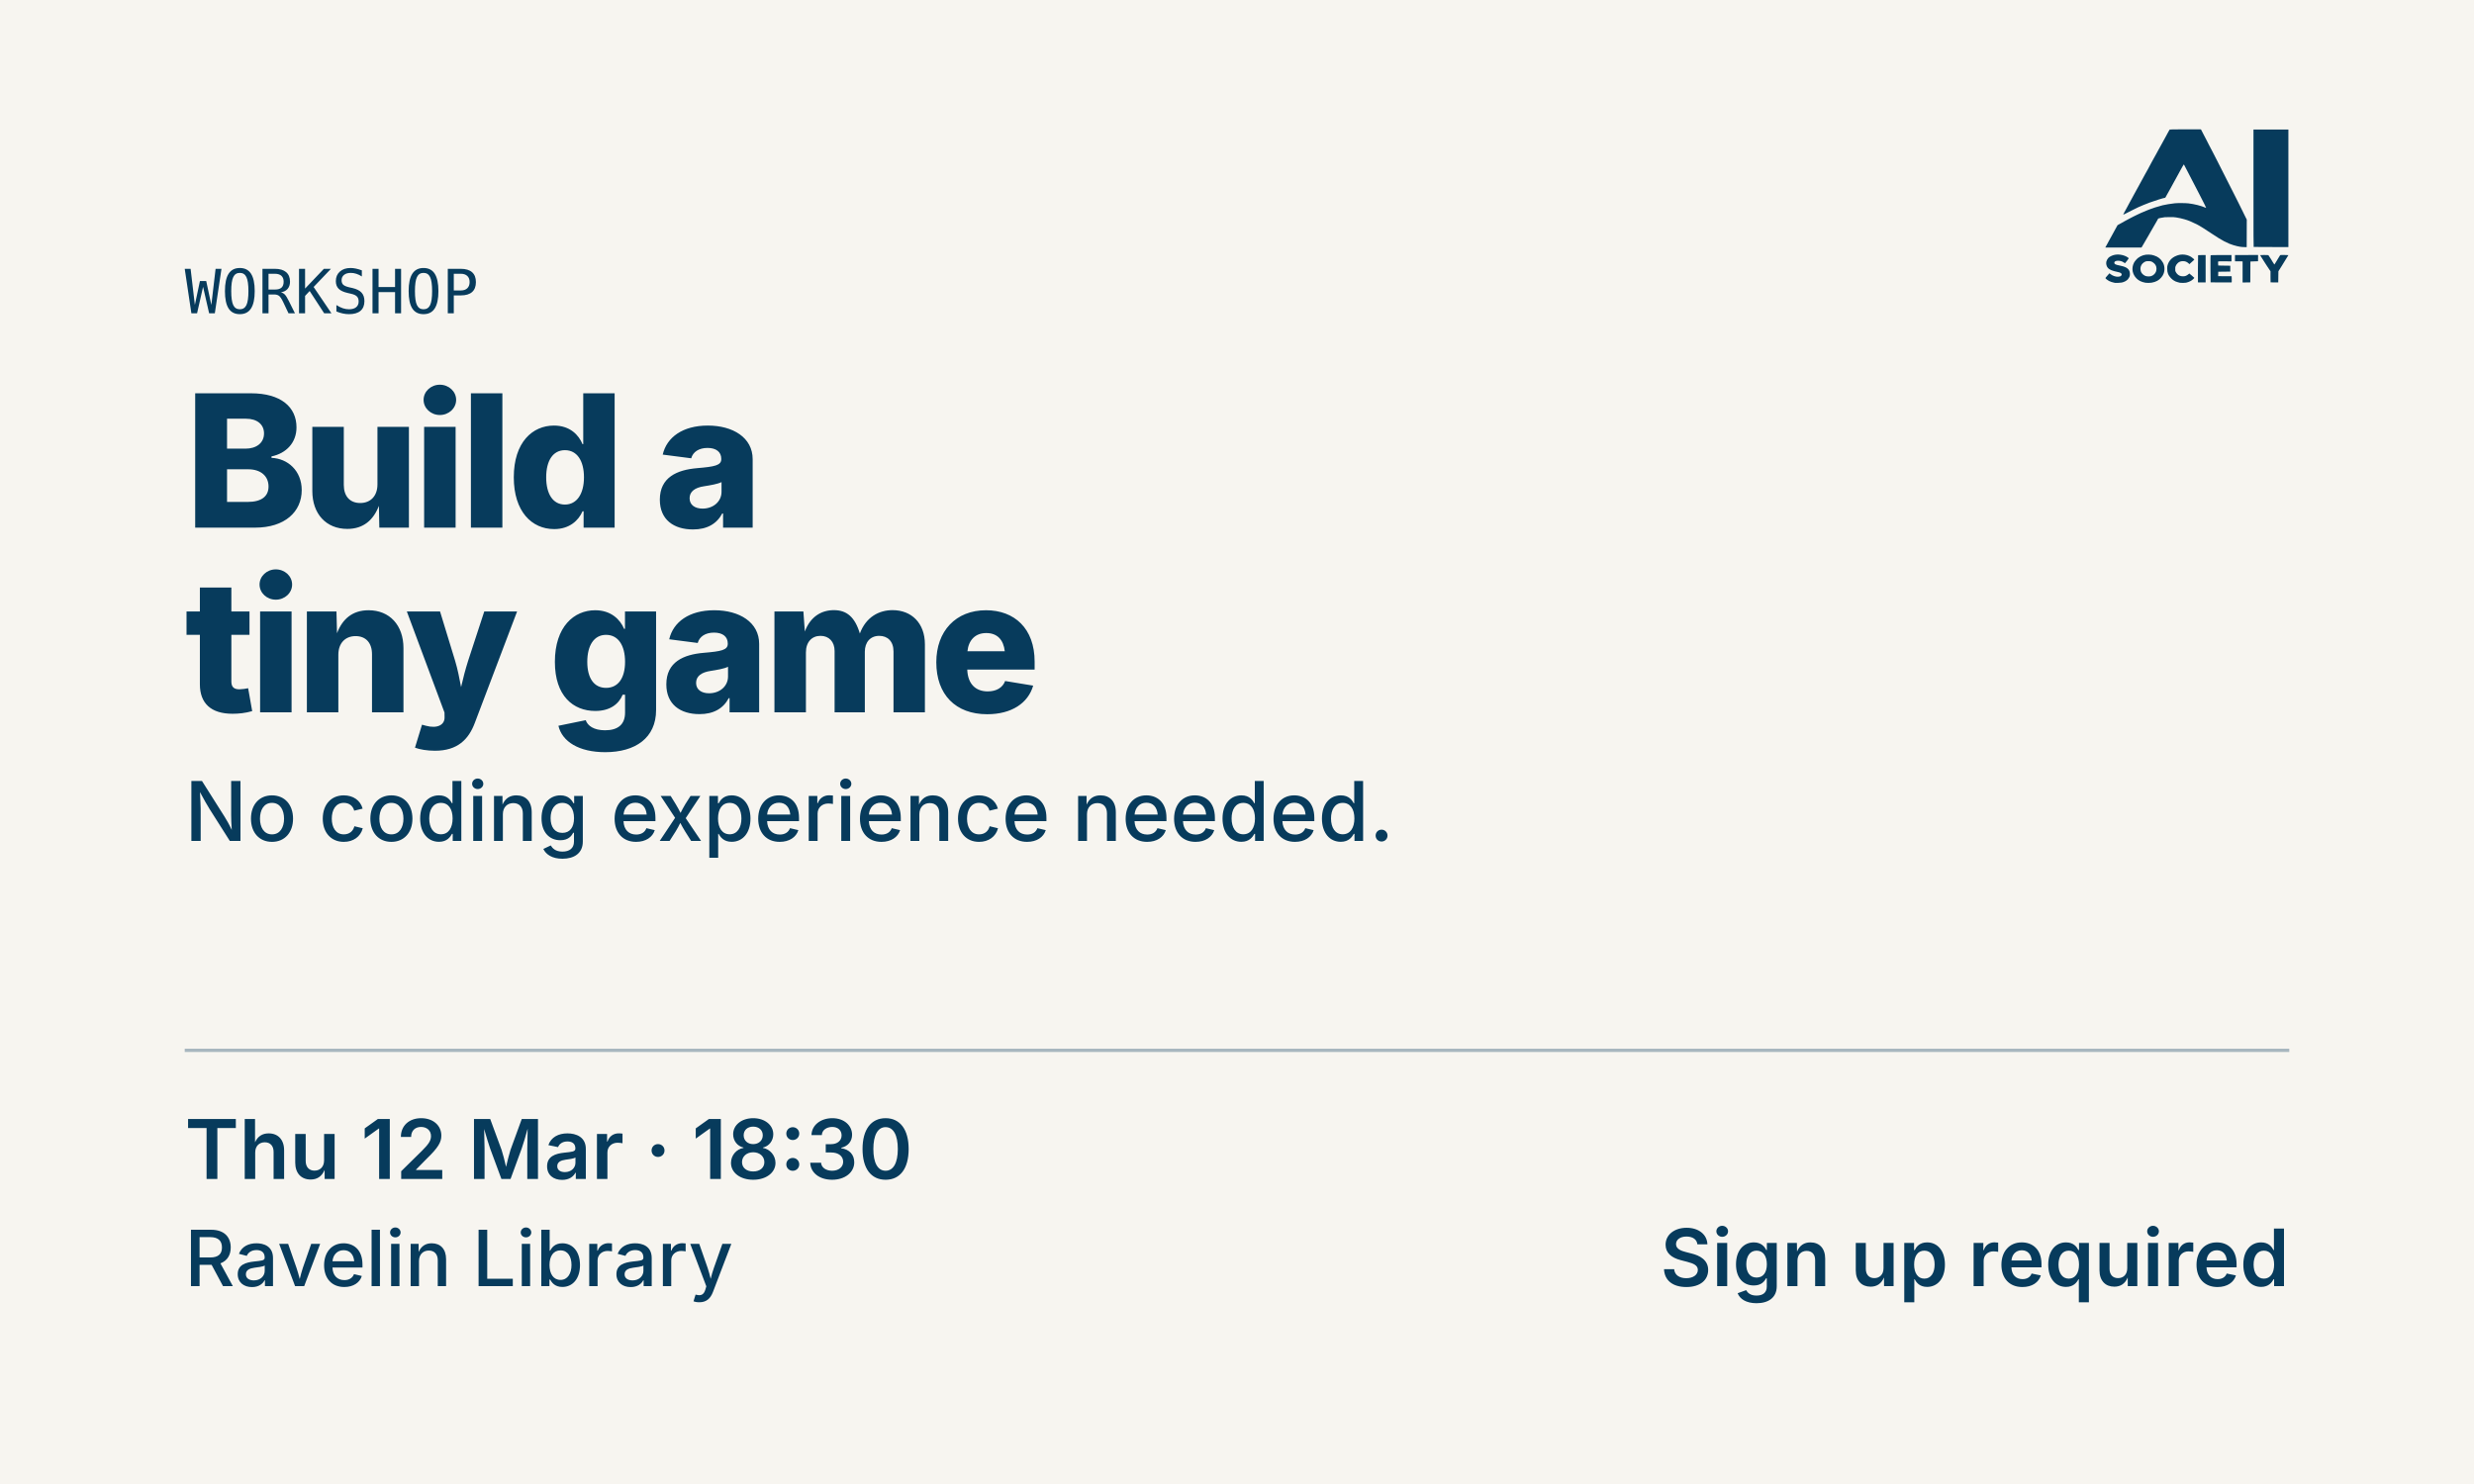
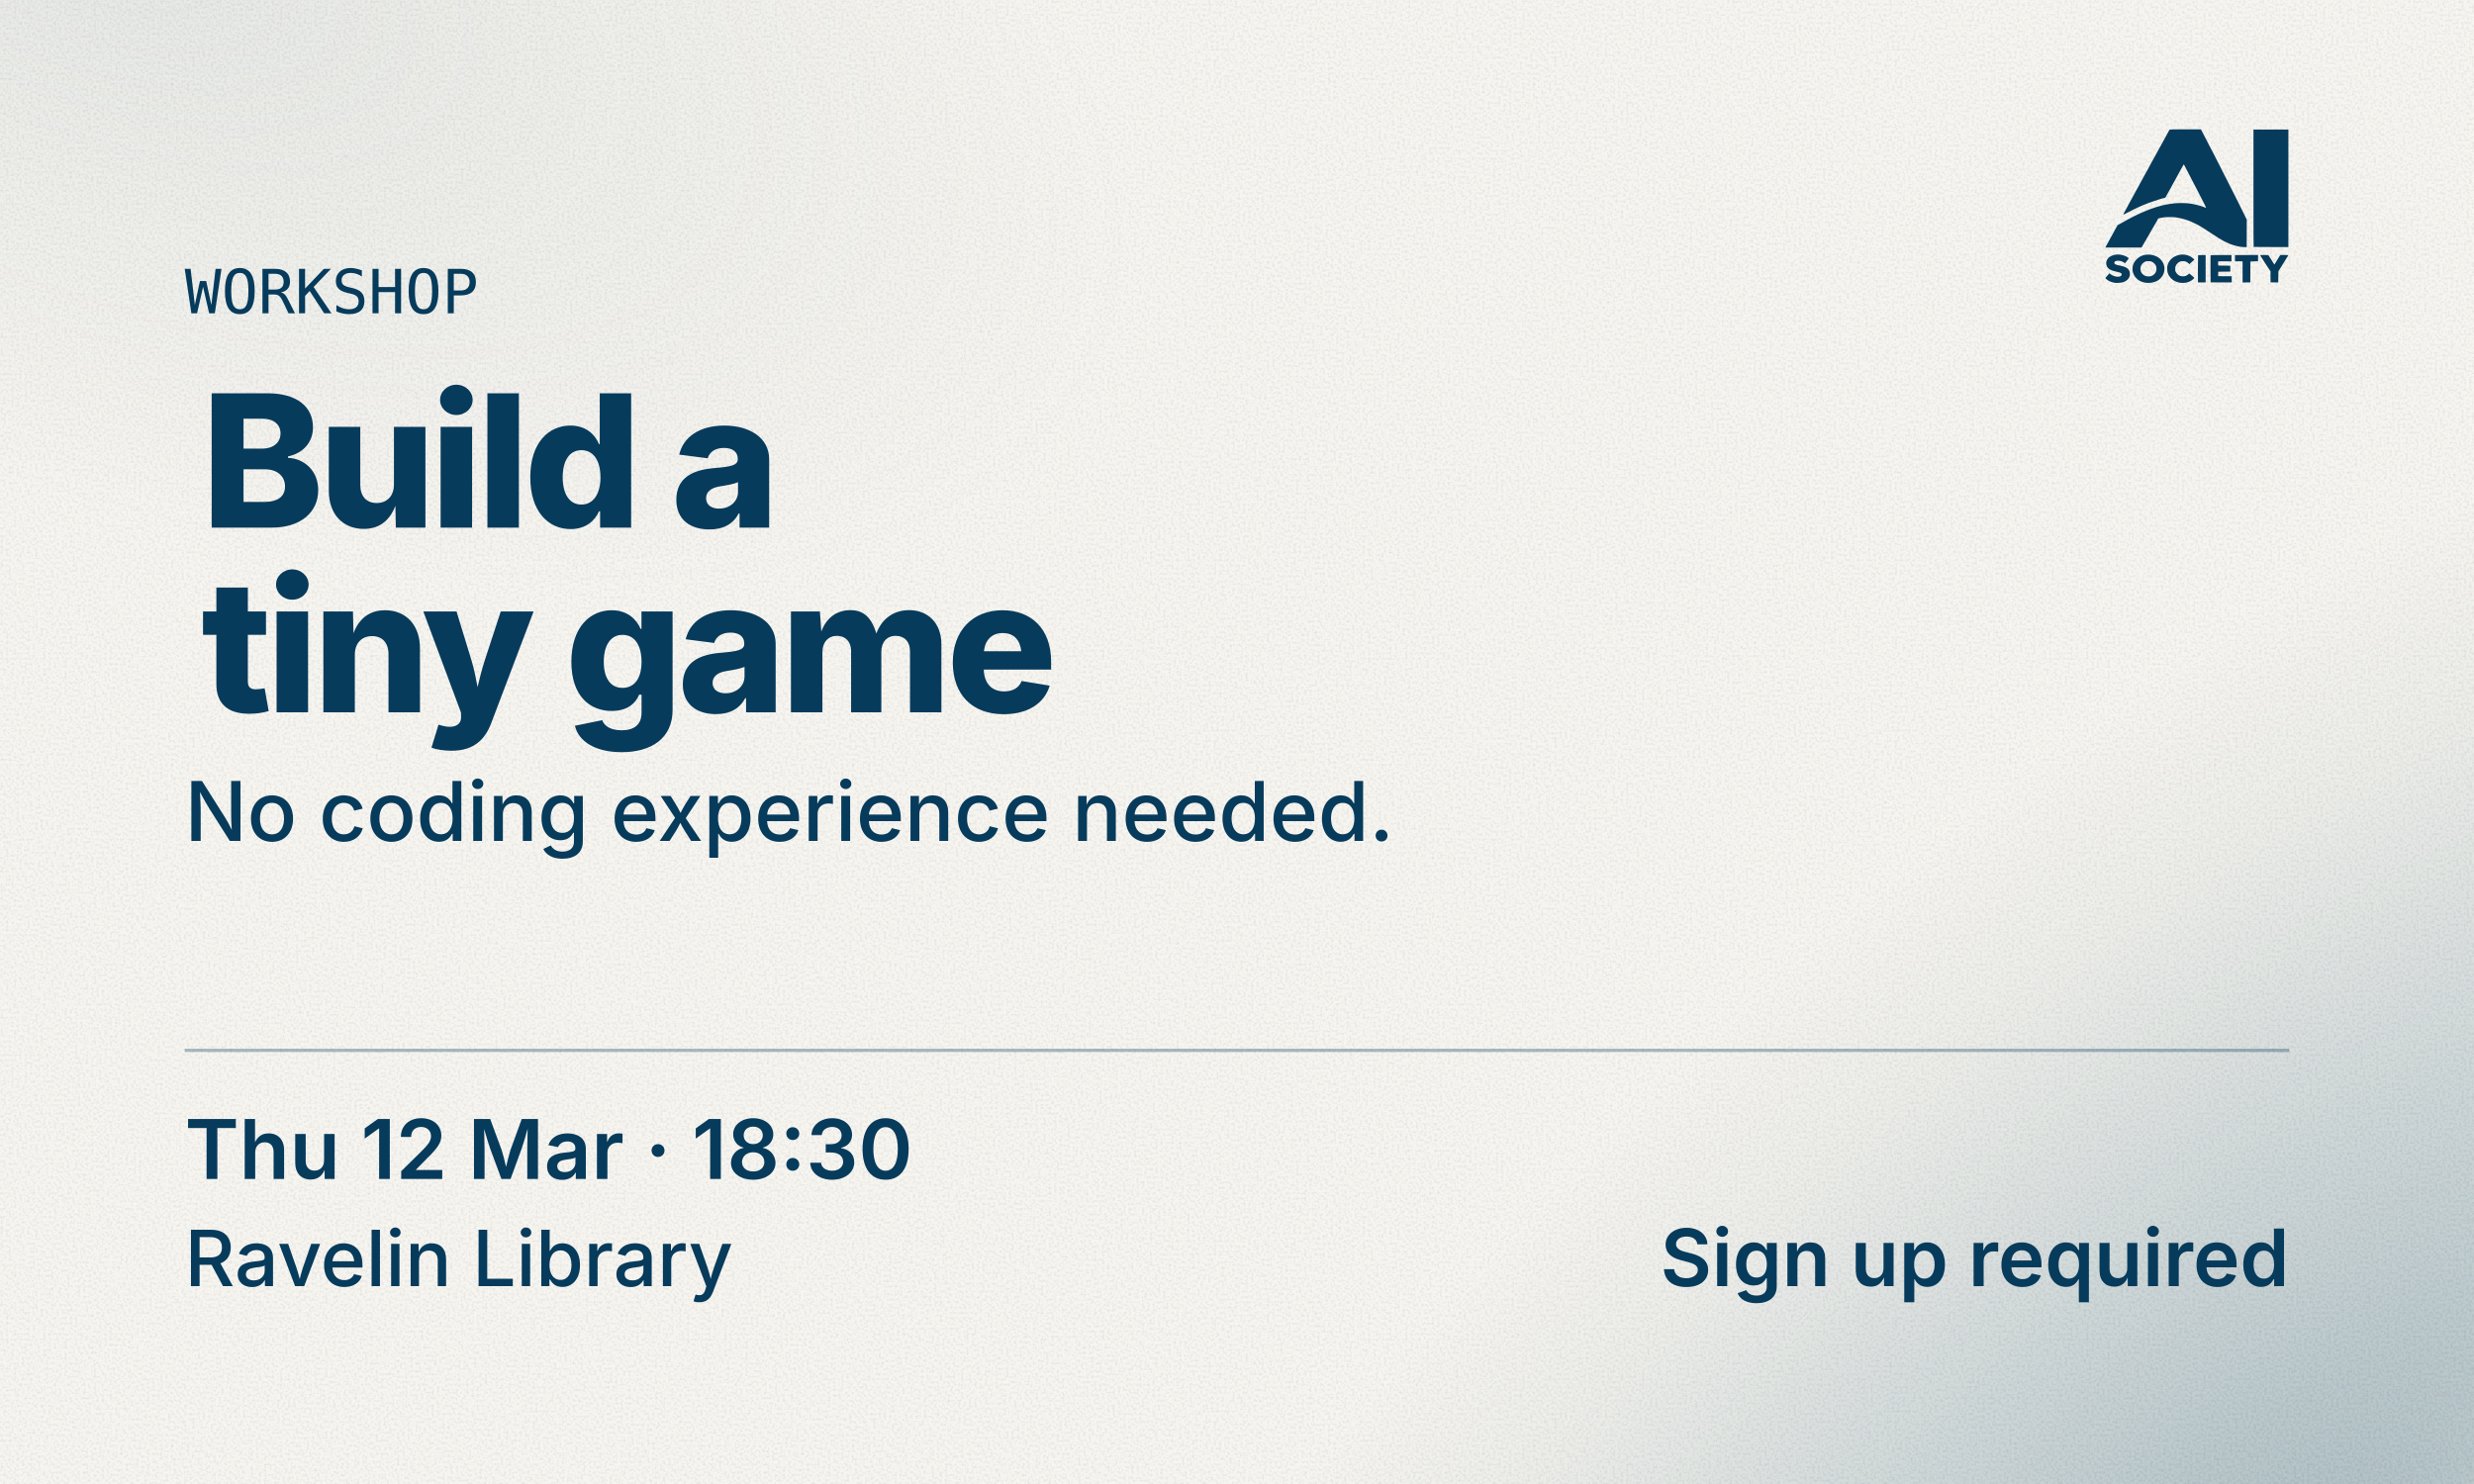
<svg xmlns="http://www.w3.org/2000/svg" width="1500" height="900" viewBox="0 0 1500 900" role="img" aria-labelledby="asset-title asset-description">
-   <rect width="1500" height="900" fill="#F7F5F0" />
  <defs>
    <symbol id="brand-logo" viewBox="172 248 692 583">
      <g transform="translate(-22 0) translate(-575.8499 -793.2449) scale(4.245996)" id="logo-artwork" fill="currentColor">
        <g transform="translate(600 314) scale(1.2) translate(-600 -314)">
          <g id="ai-society" aria-label="AI Society" fill-rule="evenodd" transform="translate(175.4191 172.6698) scale(0.4500969)">
            <path id="ai-society-line-1" transform="translate(169 187.6723) scale(0.25)" d="M0.000 774.000C0.000 772.900 0.450 772.000 1.000 772.000C1.550 772.000 2.000 771.580 2.000 771.067C2.000 770.017 16.468 743.247 24.466 729.500C27.346 724.550 31.967 716.225 34.736 711.000C39.758 701.522 62.605 659.871 73.665 640.032L79.500 629.564 89.000 624.212C94.225 621.269 102.325 616.800 107.000 614.280C111.675 611.761 119.824 607.096 125.110 603.914C130.395 600.732 144.570 593.097 156.610 586.947C168.649 580.797 181.650 574.073 185.500 572.006C189.350 569.938 199.475 564.998 208.000 561.028C216.525 557.058 228.000 551.671 233.500 549.058C241.499 545.256 259.082 537.876 276.500 531.008C277.600 530.574 282.550 528.603 287.500 526.628C308.326 518.317 342.288 507.568 374.500 499.092C389.435 495.162 430.782 488.326 454.500 485.865C473.781 483.865 525.349 484.167 544.000 486.390C584.388 491.203 625.526 501.580 656.260 514.707C658.328 515.590 660.269 516.064 660.573 515.760C661.263 515.070 644.321 481.129 616.269 427.000C604.440 404.175 587.779 372.000 579.244 355.500C570.709 339.000 558.000 314.475 551.002 301.000C544.005 287.525 533.417 267.050 527.473 255.500C515.537 232.307 514.811 231.000 513.859 231.000C513.061 231.000 497.706 257.899 489.027 274.500C485.577 281.100 482.407 286.950 481.982 287.500C481.558 288.050 479.068 292.550 476.450 297.500C473.832 302.450 470.014 309.425 467.965 313.000C465.917 316.575 461.868 324.000 458.968 329.500C456.068 335.000 452.936 340.625 452.009 342.000C451.082 343.375 447.482 349.900 444.009 356.500C440.537 363.100 437.127 369.400 436.431 370.500C435.736 371.600 432.277 377.900 428.745 384.500C425.213 391.100 418.362 403.475 413.522 412.000C408.681 420.525 403.828 429.075 402.737 431.000C401.645 432.925 398.951 437.988 396.750 442.250C393.437 448.664 392.332 450.000 390.339 450.000C383.805 450.000 319.694 469.921 290.008 481.175C277.718 485.834 252.825 495.660 248.500 497.560C227.528 506.770 219.582 510.193 214.976 512.001C211.964 513.183 193.975 522.066 175.000 531.741C156.025 541.416 135.209 552.028 128.742 555.325C122.276 558.621 116.753 561.087 116.471 560.804C115.910 560.244 128.820 535.481 138.003 519.500C141.164 514.000 145.804 505.400 148.315 500.388C150.827 495.377 155.303 487.052 158.263 481.888C166.686 467.195 177.000 448.342 177.000 447.640C177.000 447.290 179.984 441.715 183.630 435.252C187.277 428.788 194.749 415.175 200.235 405.000C205.721 394.825 214.597 378.625 219.961 369.000C229.695 351.532 245.917 321.754 257.550 300.000C267.038 282.257 278.327 261.979 281.489 257.000C283.061 254.525 285.659 249.608 287.263 246.074C288.867 242.540 295.237 230.615 301.418 219.574C307.600 208.533 315.199 194.718 318.305 188.873C321.411 183.029 325.988 174.803 328.476 170.595C330.964 166.386 333.000 162.771 333.000 162.561C333.000 162.351 334.738 159.101 336.862 155.340C338.986 151.578 342.509 145.125 344.690 141.000C346.871 136.875 351.586 128.325 355.167 122.000C358.749 115.675 363.617 106.900 365.985 102.500C375.669 84.510 383.821 69.670 391.529 56.000C393.855 51.875 398.140 44.000 401.052 38.500C403.963 33.000 407.227 26.925 408.304 25.000C409.382 23.075 412.498 17.450 415.229 12.500C417.960 7.550 420.715 2.952 421.350 2.282C422.238 1.348 445.153 0.966 520.003 0.640C573.626 0.406 619.577 0.504 622.115 0.858L626.730 1.500 633.508 14.500C637.237 21.650 644.454 35.600 649.547 45.500C654.640 55.400 662.018 69.575 665.943 77.000C669.868 84.425 675.507 95.545 678.473 101.711C681.440 107.878 685.673 116.015 687.880 119.794C690.087 123.573 697.932 138.553 705.314 153.083C712.695 167.612 725.614 192.775 734.022 209.000C759.949 259.032 835.624 408.383 848.281 434.500C851.480 441.100 855.200 448.525 856.550 451.000C857.899 453.475 863.565 464.725 869.140 476.000C874.716 487.275 885.199 508.425 892.435 523.000C899.671 537.575 906.969 552.425 908.652 556.000C910.335 559.575 915.155 569.333 919.362 577.685L927.011 592.871 926.755 683.185L926.500 773.500 913.500 773.394C889.946 773.203 873.490 770.381 840.500 760.878C802.349 749.887 762.481 728.857 700.254 686.900C654.728 656.203 615.213 631.599 598.500 623.541C557.837 603.937 545.446 598.832 520.500 591.409C502.185 585.958 483.230 581.714 464.000 578.756C451.555 576.842 445.461 576.525 421.000 576.521C390.766 576.515 385.141 577.031 361.251 581.998C348.953 584.556 345.000 586.028 345.000 588.051C345.000 588.494 343.484 591.476 341.632 594.678C336.401 603.720 316.820 637.703 312.348 645.500C310.140 649.350 304.433 659.176 299.667 667.337C294.900 675.497 291.000 682.354 291.000 682.574C291.000 682.795 288.130 687.818 284.623 693.738C281.115 699.657 273.088 713.513 266.784 724.528C260.481 735.543 251.130 751.631 246.004 760.278L236.685 776.000 118.343 776.000L0.000 776.000 0.000 774.000ZM972.250 772.338C971.253 771.935 971.000 693.914 971.000 386.917L971.000 2.000 1085.500 2.000L1200.000 2.000 1200.000 387.500L1200.000 773.000 1086.750 772.921C1024.463 772.878 972.938 772.615 972.250 772.338Z" />
            <g id="ai-society-line-2" aria-label="SOCIETY" transform="translate(169 388.28) scale(0.24642)">
              <path id="society-s" d="M63.965 208.632C63.678 208.344 60.305 207.609 56.471 206.997C47.886 205.628 34.123 200.993 23.500 195.894C15.148 191.885 0.177 179.792 0.109 177.000C0.088 176.175 1.068 174.332 2.286 172.905C3.504 171.477 6.931 167.427 9.903 163.905C12.875 160.382 17.914 154.648 21.101 151.162L26.896 144.825 33.198 149.934C47.356 161.413 68.045 168.649 84.000 167.704C95.211 167.039 99.673 165.562 104.227 161.008C107.473 157.762 108.000 156.607 108.000 152.736C108.000 144.525 100.802 140.121 80.551 135.938C47.550 129.121 28.031 121.299 17.790 110.785C7.593 100.316 2.643 81.934 6.046 67.176C7.888 59.190 14.030 47.839 19.435 42.435C25.555 36.314 29.516 33.777 41.500 28.304C68.545 15.950 105.071 17.357 136.490 31.962C145.061 35.946 155.000 43.169 155.000 45.413C155.000 47.347 132.109 77.016 130.014 77.797C129.576 77.960 126.201 75.839 122.515 73.084C111.334 64.726 95.630 60.311 80.500 61.271C66.748 62.145 59.000 67.040 59.000 74.854C59.000 83.640 66.770 87.681 93.678 92.892C99.276 93.976 108.951 96.269 115.178 97.987C150.329 107.688 164.608 124.742 162.734 154.784C162.278 162.087 161.646 164.373 158.115 171.501C155.864 176.042 151.966 182.046 149.453 184.841C140.495 194.804 124.054 203.411 107.881 206.603C99.876 208.183 65.122 209.789 63.965 208.632Z" />
              <path id="society-o" d="M264.500 207.746C237.462 202.456 219.381 193.662 204.874 178.744C191.701 165.198 183.862 150.772 179.838 132.672C175.789 114.455 178.912 92.585 188.080 74.963C193.492 64.561 206.617 49.191 216.354 41.854C236.554 26.633 261.115 19.184 287.322 20.331C302.385 20.991 308.107 21.949 321.201 26.004C348.340 34.408 366.127 48.448 380.182 72.559C392.660 93.966 394.581 123.098 385.125 147.543C381.495 156.929 377.954 162.765 369.948 172.564C354.373 191.624 334.638 202.219 304.921 207.474C295.490 209.142 272.426 209.297 264.500 207.746ZM299.356 164.530C308.594 162.323 315.763 158.249 322.994 151.097C333.241 140.963 337.904 129.398 337.953 114.000C338.009 96.206 330.071 82.467 313.387 71.480C304.746 65.791 297.762 64.000 284.213 64.000C269.533 64.000 264.555 65.379 254.319 72.279C236.349 84.393 228.208 103.969 232.354 125.096C234.410 135.572 237.345 141.268 244.710 149.076C251.987 156.790 261.653 162.398 271.276 164.489C279.432 166.261 292.032 166.279 299.356 164.530Z" transform="translate(1.744028 0)" />
              <path id="society-c" d="M491.500 207.799C480.412 205.169 468.186 201.375 461.661 198.539C441.604 189.820 420.849 168.282 413.161 148.209C408.781 136.772 407.736 130.105 407.723 113.500C407.713 100.129 408.000 97.545 410.363 89.712C418.891 61.438 438.771 40.228 467.500 28.753C483.524 22.353 495.003 20.000 510.202 20.000C529.598 20.000 550.621 25.715 565.970 35.161C574.184 40.216 588.322 52.534 587.779 54.163C587.622 54.635 584.023 58.054 579.781 61.761C575.540 65.467 568.306 71.973 563.706 76.218L555.342 83.935 549.434 78.481C538.498 68.384 527.527 64.032 512.960 64.012C498.350 63.992 487.727 67.741 478.499 76.175C471.074 82.961 466.476 89.501 463.408 97.637C461.032 103.939 460.848 105.525 461.160 117.024L461.500 129.548 464.921 136.524C469.494 145.851 479.184 155.575 488.162 159.848C496.140 163.644 502.656 165.000 512.926 165.000C526.675 165.000 536.446 161.260 548.350 151.441L554.711 146.195 570.934 159.720C579.857 167.159 587.429 173.953 587.761 174.819C588.179 175.909 585.825 178.774 580.089 184.151C568.335 195.172 553.969 202.302 533.169 207.437C526.025 209.201 498.423 209.440 491.500 207.799Z" transform="translate(3.488056 0)" />
              <path id="society-i" d="M610.378 204.543C609.515 202.293 610.520 25.147 611.401 24.265C611.821 23.844 623.265 23.500 636.833 23.500L661.500 23.500 661.500 114.500L661.500 205.500 636.225 205.767C614.580 205.996 610.868 205.820 610.378 204.543Z" transform="translate(5.232084 0)" />
              <path id="society-e" d="M694.562 205.100C694.251 204.597 693.885 164.118 693.748 115.146C693.548 43.184 693.749 25.856 694.799 24.803C695.842 23.758 709.681 23.500 764.799 23.500L833.500 23.500 833.500 44.500L833.500 65.500 789.900 65.216C752.790 64.975 746.122 65.149 745.097 66.383C744.215 67.446 744.080 71.187 744.593 80.416C744.978 87.337 745.339 93.066 745.396 93.146C745.453 93.226 763.500 93.564 785.500 93.896L825.500 94.500 825.500 114.000L825.500 133.500 785.500 134.000L745.500 134.500 745.223 149.240L744.947 163.979 789.723 164.240L834.500 164.500 835.279 180.215C835.708 188.858 835.697 198.083 835.256 200.715L834.454 205.500 764.790 205.757C723.489 205.909 694.896 205.641 694.562 205.100Z" transform="translate(5.232084 0)" />
              <path id="society-t" d="M904.000 136.085L904.000 66.135 901.957 65.486C900.833 65.130 889.921 64.919 877.707 65.018C865.493 65.117 854.928 65.154 854.230 65.099C853.237 65.022 853.019 60.462 853.230 44.250L853.500 23.500 930.250 23.227L1007.000 22.955 1007.108 27.727C1007.243 33.728 1006.868 64.444 1006.657 64.661C1006.571 64.750 995.310 65.093 981.634 65.424C967.958 65.755 956.412 66.245 955.977 66.514C955.542 66.783 955.368 95.915 955.591 131.252C955.814 166.588 955.654 197.750 955.236 200.500L954.476 205.500 929.238 205.767L904.000 206.034 904.000 136.085Z" transform="translate(8.72014 0)" />
              <path id="society-y" d="M1081.504 205.007C1081.155 204.442 1080.899 187.621 1080.935 167.628L1081.000 131.275 1072.929 119.388C1068.491 112.849 1062.303 103.542 1059.180 98.705C1056.056 93.868 1048.227 81.821 1041.782 71.935C1035.338 62.049 1028.176 50.706 1025.867 46.730C1023.558 42.753 1019.494 36.258 1016.835 32.295C1014.176 28.332 1012.000 24.603 1012.000 24.007C1012.000 22.809 1064.919 22.643 1066.591 23.836C1068.067 24.889 1077.287 38.787 1081.959 47.000C1084.305 51.125 1090.771 61.812 1096.327 70.749C1104.200 83.412 1106.688 86.723 1107.599 85.749C1108.909 84.349 1118.309 68.881 1133.273 43.500C1138.786 34.150 1143.990 25.696 1144.837 24.713C1146.251 23.073 1148.591 22.935 1173.189 23.050C1187.935 23.118 1200.000 23.527 1200.000 23.958C1200.000 25.077 1184.304 50.621 1154.504 98.000C1146.374 110.925 1138.323 123.750 1136.611 126.500L1133.500 131.500 1133.000 168.500L1132.500 205.500 1107.320 205.767C1090.884 205.941 1081.919 205.677 1081.504 205.007Z" transform="translate(17.44028 0)" />
            </g>
          </g>
        </g>
      </g>
    </symbol>
+     <radialGradient id="cream-slate" gradientUnits="userSpaceOnUse" cx="0" cy="0" r="1" gradientTransform="translate(1300 422) rotate(-18) scale(840 255)">
+       <stop offset="0" stop-color="#668998" stop-opacity=".53" />
+       <stop offset=".44" stop-color="#668998" stop-opacity=".28" />
+       <stop offset=".75" stop-color="#668998" stop-opacity=".09" />
+       <stop offset="1" stop-color="#668998" stop-opacity="0" />
+     </radialGradient>
+     <radialGradient id="cream-reflection" gradientUnits="userSpaceOnUse" cx="0" cy="0" r="1" gradientTransform="translate(49 -20) rotate(9) scale(600 155)">
+       <stop offset="0" stop-color="#668998" stop-opacity=".13" />
+       <stop offset="1" stop-color="#668998" stop-opacity="0" />
+     </radialGradient>
+     <filter id="fine-grain" x="0" y="0" width="1500" height="900" color-interpolation-filters="sRGB" filterUnits="userSpaceOnUse">
+       <feTurbulence type="fractalNoise" baseFrequency=".62" numOctaves="3" seed="23" stitchTiles="stitch" result="noise" />
+       <feColorMatrix in="noise" type="matrix" result="shadow-grain" values="0 0 0 0 .067  0 0 0 0 .094  0 0 0 0 .126  .34 0 0 0 -.142" />
+       <feColorMatrix in="noise" type="matrix" result="light-grain" values="0 0 0 0 .969  0 0 0 0 .961  0 0 0 0 .941  -.32 0 0 0 .175" />
+       <feComposite in="light-grain" in2="shadow-grain" operator="over" />
+     </filter>
  </defs>
+   <g id="background-field" aria-hidden="true">
+     <svg id="brand-background" width="1500" height="900" viewBox="0 0 1400 400" preserveAspectRatio="none" aria-hidden="true">
+       <rect width="1400" height="400" fill="#F7F5F0" />
+       <rect width="1400" height="400" fill="url(#cream-reflection)" />
+       <rect width="1400" height="400" fill="url(#cream-slate)" />
+     </svg>
+     <rect width="1500" height="900" fill="#073B5C" filter="url(#fine-grain)" opacity="0.49" />
+   </g>
  <use href="#brand-logo" x="1276" y="78" width="112" height="94" color="#073B5C" id="logo" aria-hidden="true" />
  <text id="slot-lead" data-slot="lead" x="112" y="190" fill="#073B5C" font-size="37" font-weight="500" font-family="'JetBrains Mono', monospace" text-anchor="start">WORKSHOP</text>
-   <text id="slot-headline-1" data-slot="headline-1" x="112" y="320" fill="#073B5C" font-size="112" font-weight="800" font-family="'Inter Tight', 'Inter', -apple-system, BlinkMacSystemFont, sans-serif" text-anchor="start" letter-spacing="-0.03em">Build a</text>
-   <text id="slot-headline-2" data-slot="headline-2" x="112" y="432" fill="#073B5C" font-size="112" font-weight="800" font-family="'Inter Tight', 'Inter', -apple-system, BlinkMacSystemFont, sans-serif" text-anchor="start" letter-spacing="-0.03em">tiny game</text>
+   <text id="slot-headline-1" data-slot="headline-1" x="122" y="320" fill="#073B5C" font-size="112" font-weight="800" font-family="'Inter Tight', 'Inter', -apple-system, BlinkMacSystemFont, sans-serif" text-anchor="start" letter-spacing="-0.03em">Build a</text>
+   <text id="slot-headline-2" data-slot="headline-2" x="122" y="432" fill="#073B5C" font-size="112" font-weight="800" font-family="'Inter Tight', 'Inter', -apple-system, BlinkMacSystemFont, sans-serif" text-anchor="start" letter-spacing="-0.03em">tiny game</text>
  <text id="slot-detail" data-slot="detail" x="112" y="510" fill="#073B5C" font-size="50" font-weight="500" font-family="'Inter', system-ui, sans-serif" text-anchor="start">No coding experience needed.</text>
  <path d="M112 637H1388" stroke="#073B5C" stroke-opacity=".33" stroke-width="2" />
  <text id="slot-when" data-slot="when" x="112" y="715" fill="#073B5C" font-size="50" font-weight="600" font-family="'Inter', system-ui, sans-serif" text-anchor="start">Thu 12 Mar · 18:30</text>
  <text id="slot-where" data-slot="where" x="112" y="780" fill="#073B5C" font-size="47" font-weight="500" font-family="'Inter', system-ui, sans-serif" text-anchor="start">Ravelin Library</text>
  <text id="slot-action" data-slot="action" x="1388" y="780" fill="#073B5C" font-size="48" font-weight="600" font-family="'Inter', system-ui, sans-serif" text-anchor="end">Sign up required</text>
</svg>
